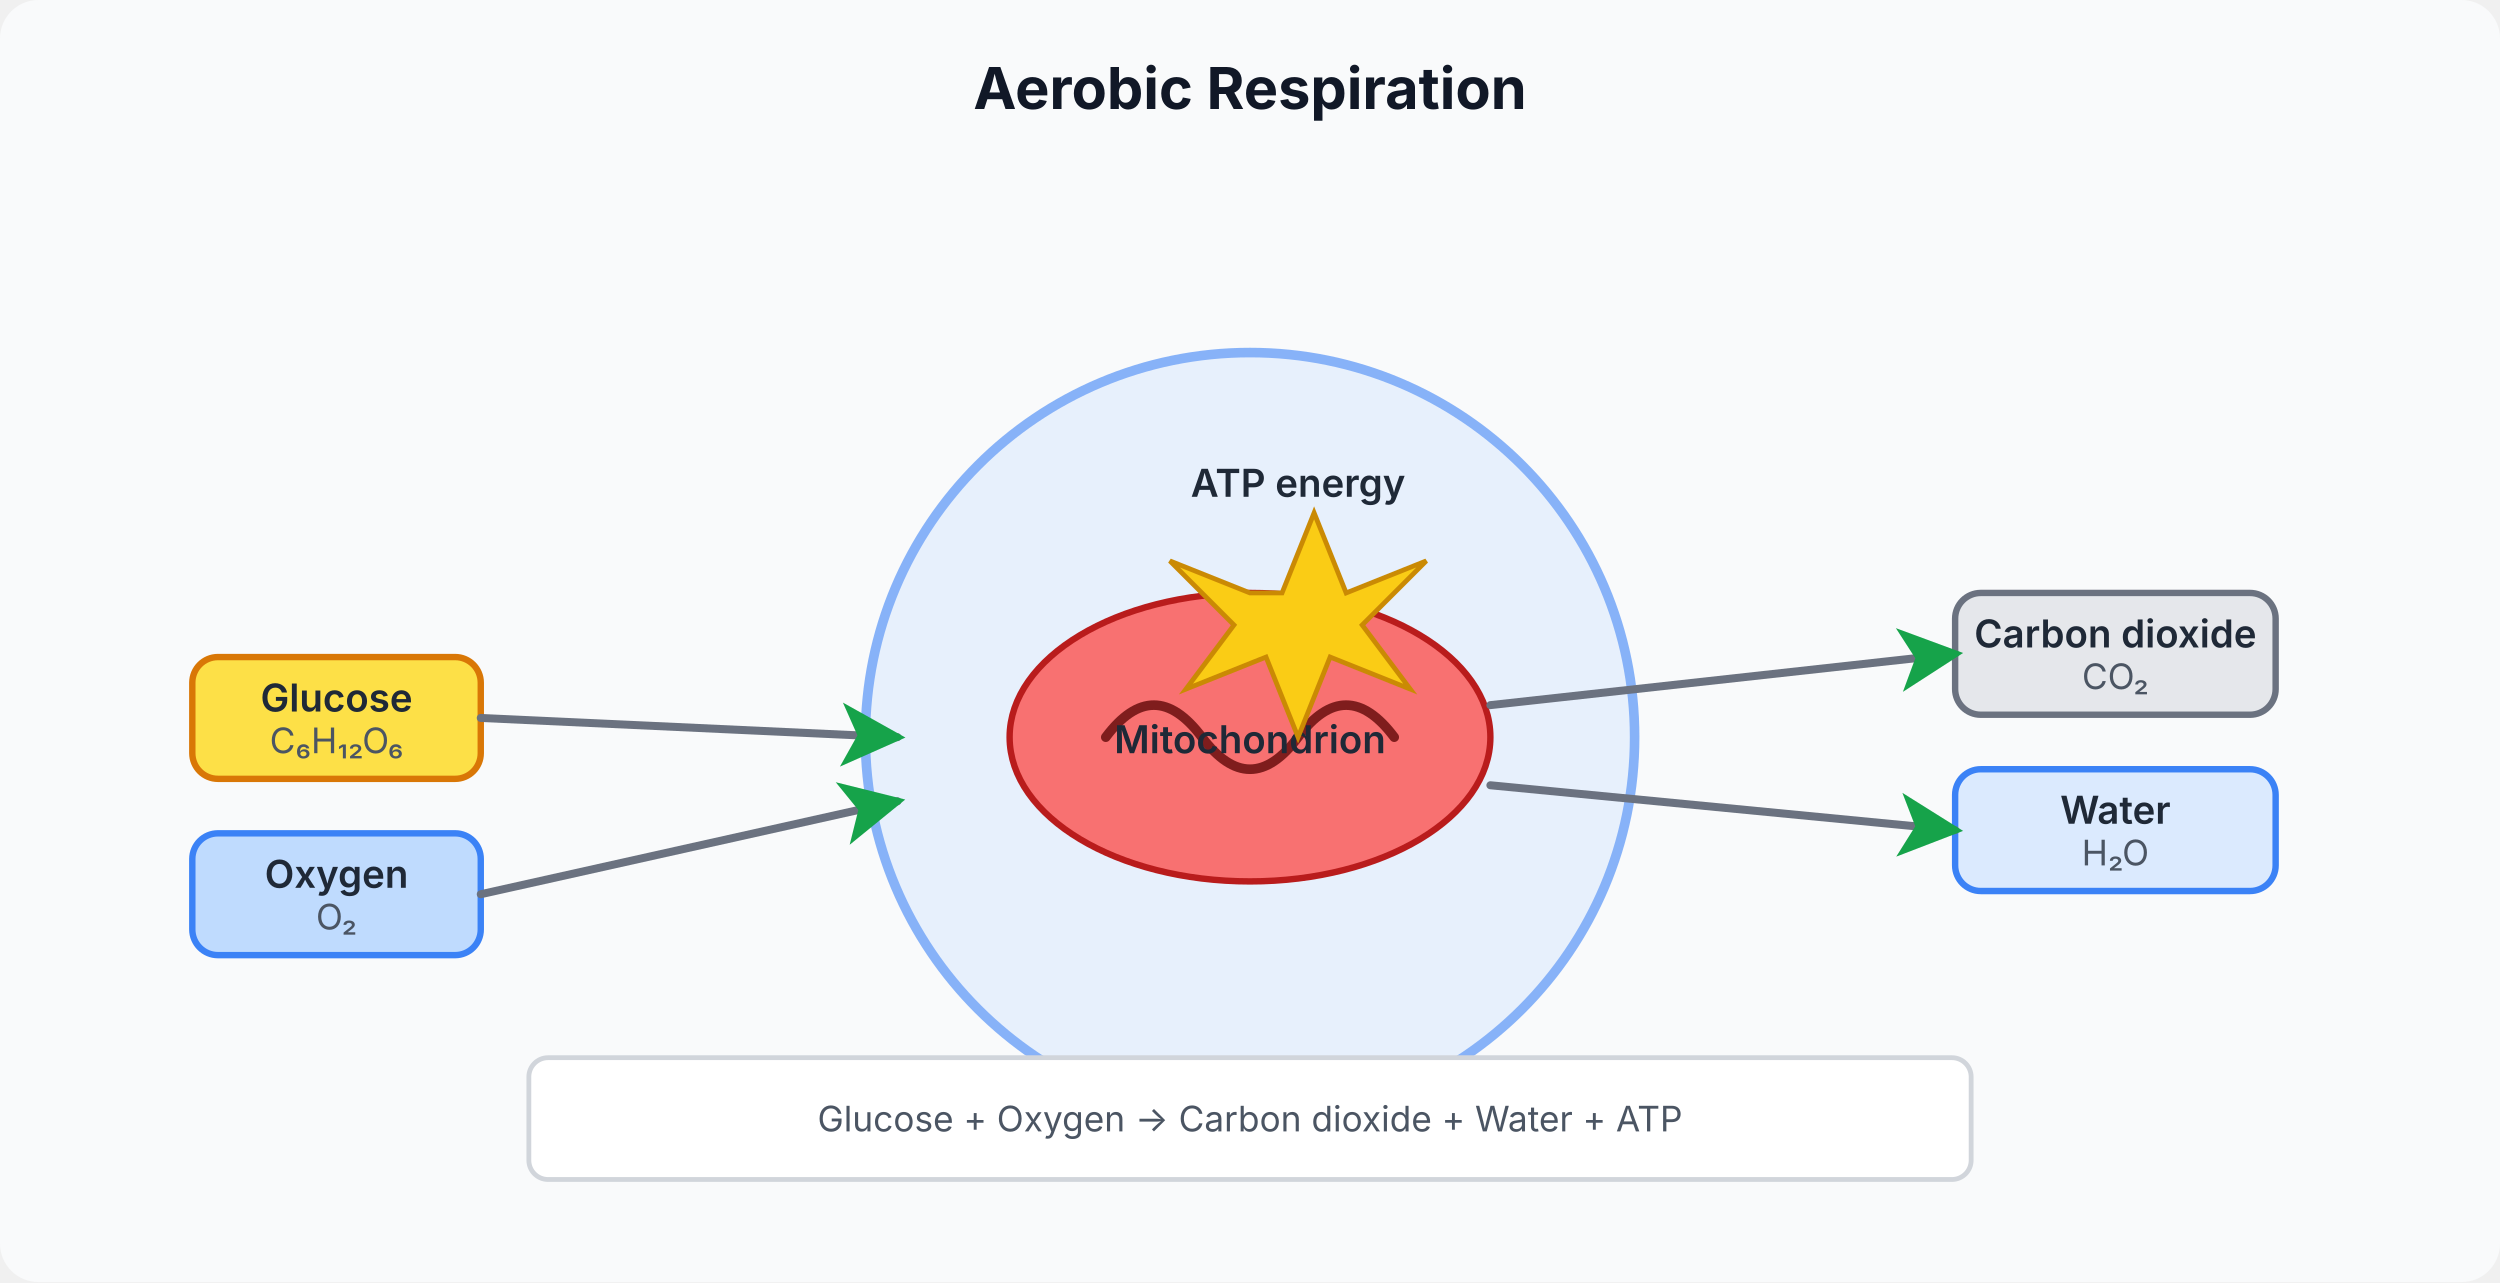
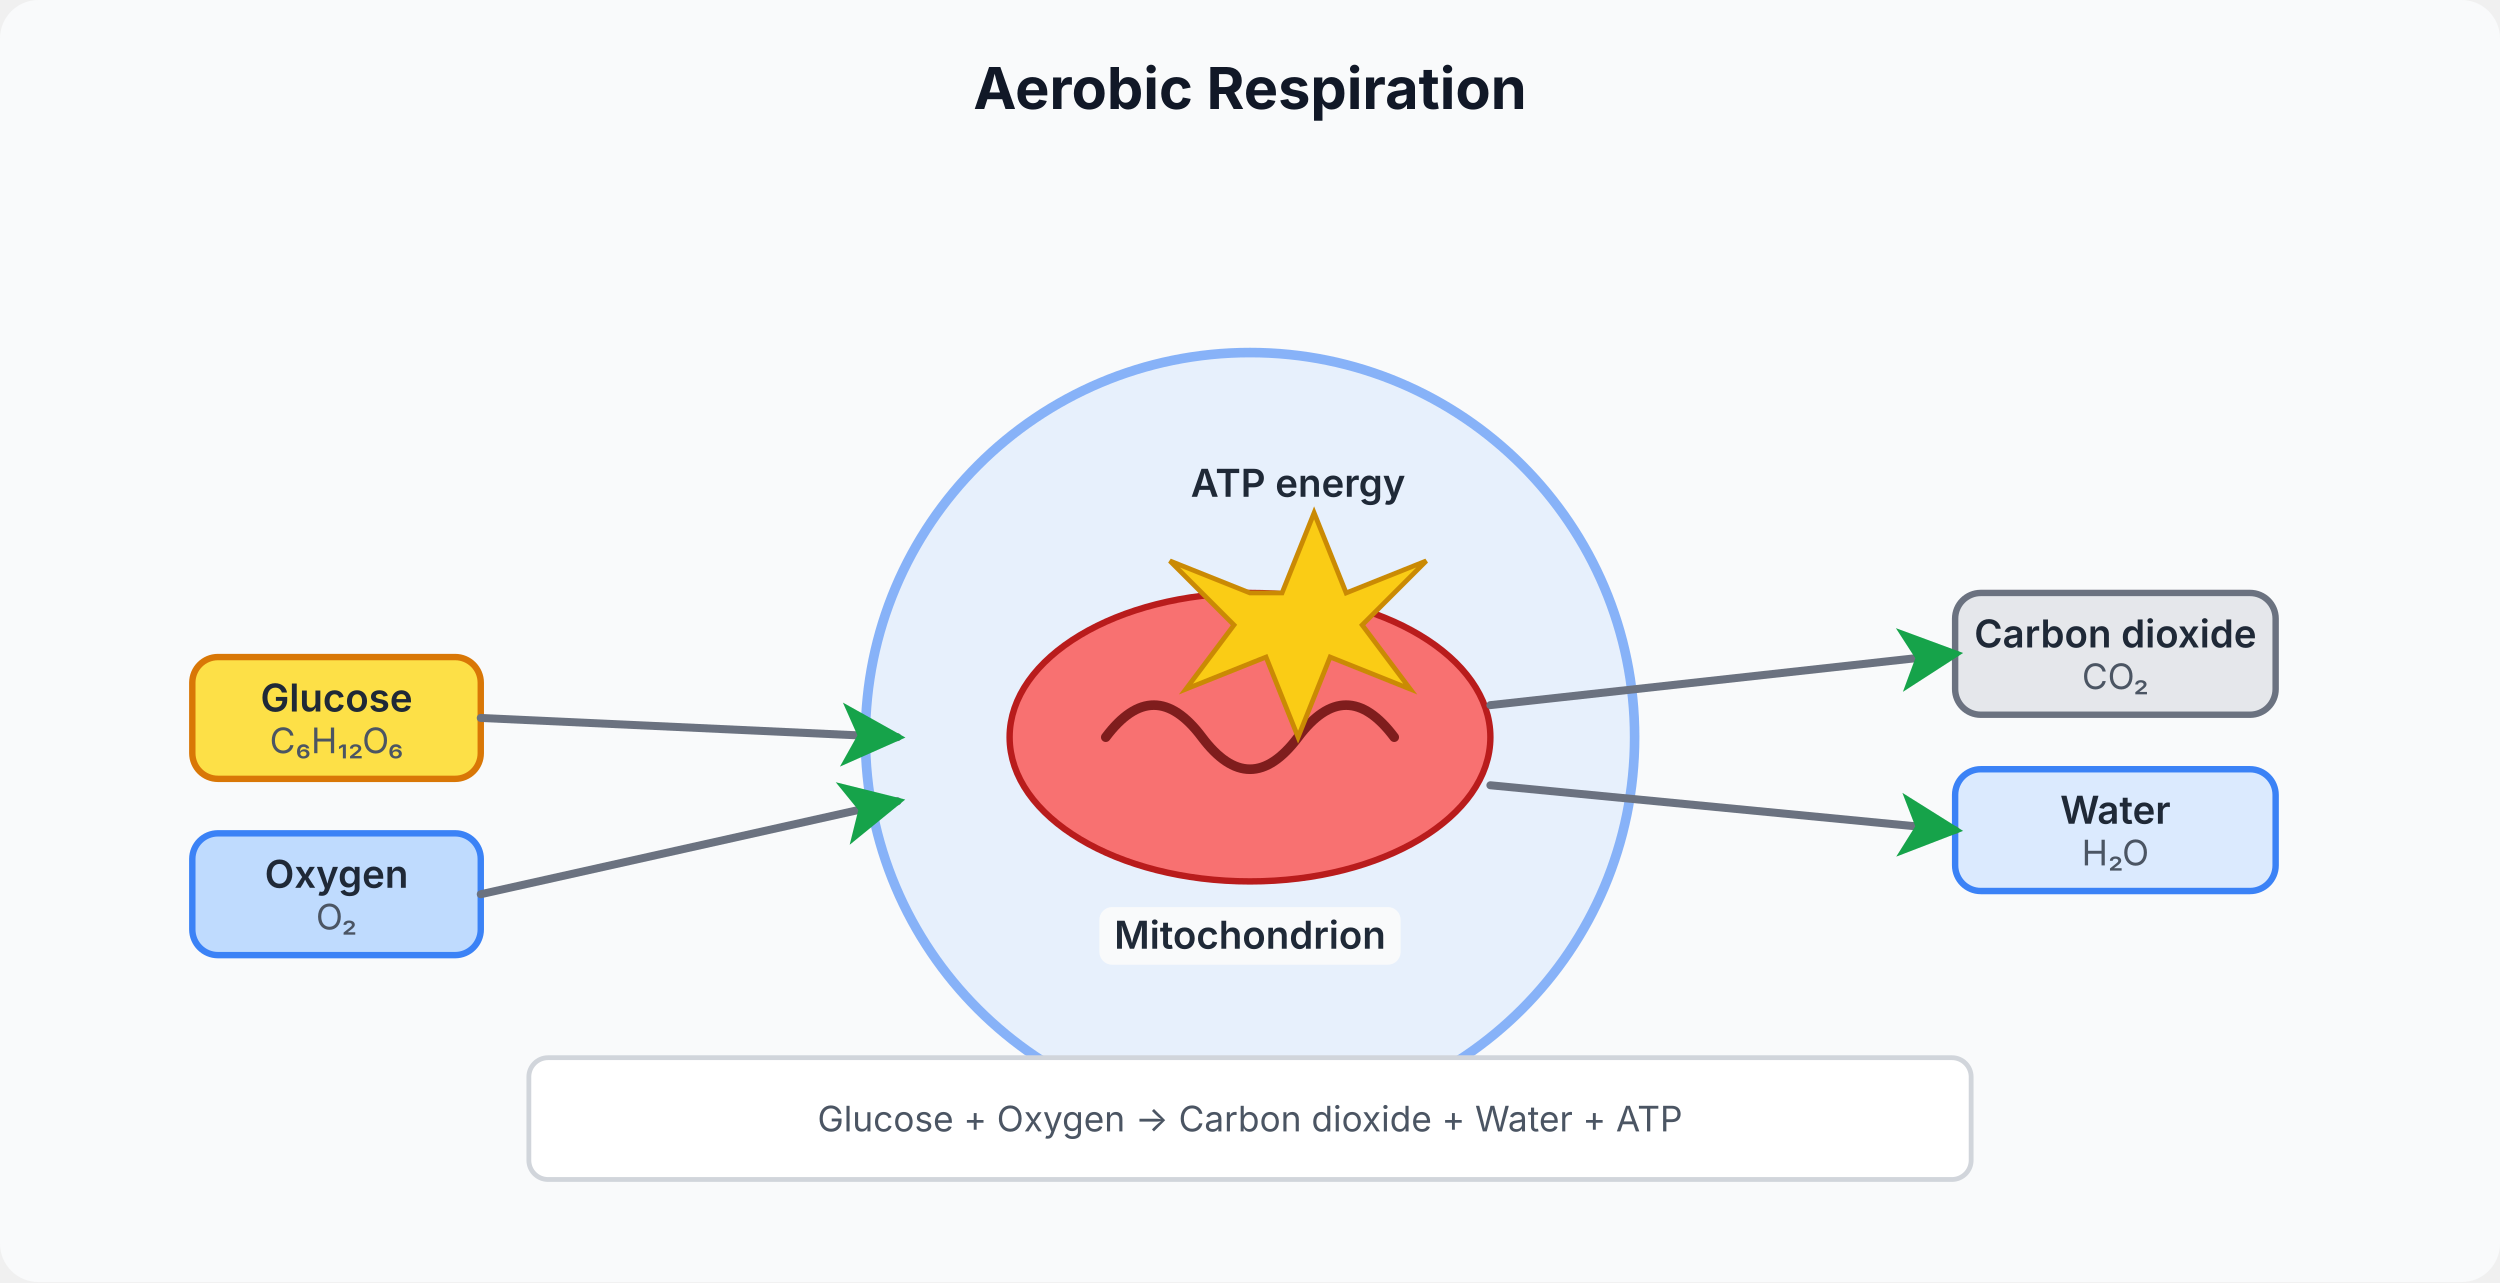
<svg xmlns="http://www.w3.org/2000/svg" viewBox="0 0 780 400" role="img" aria-labelledby="title desc">
  <defs>
    <style>
      .label { font-family: system-ui, -apple-system, BlinkMacSystemFont, sans-serif; font-size: 12px; font-weight: 600; fill: #1f2937; }
      .sublabel { font-family: system-ui, -apple-system, BlinkMacSystemFont, sans-serif; font-size: 11px; fill: #4b5563; }
      .title { font-family: system-ui, -apple-system, BlinkMacSystemFont, sans-serif; font-size: 18px; font-weight: 700; fill: #111827; }
      .line { stroke: #6b7280; stroke-width: 1.5; fill: none; }
      .label-bg { fill: #f9fafb; }
      .arrow { fill: none; stroke-width: 2.5; stroke-linecap: round; stroke-linejoin: round; }
    </style>
    <marker id="arrow-green" markerWidth="8" markerHeight="8" refX="7" refY="4" orient="auto">
      <path d="M0,0 L8,4 L0,8 L2,4 Z" fill="#16a34a" />
    </marker>
  </defs>
  <rect width="780" height="400" fill="#f9fafb" rx="12" />
  <text x="390" y="34" text-anchor="middle" class="title">Aerobic Respiration</text>
  <circle cx="390" cy="230" r="120" fill="#dbeafe" stroke="#3b82f6" stroke-width="3" opacity="0.6" />
  <ellipse cx="390" cy="230" rx="75" ry="45" fill="#f87171" stroke="#b91c1c" stroke-width="2" />
  <path d="M345,230 Q360,210 375,230 Q390,250 405,230 Q420,210 435,230" fill="none" stroke="#7f1d1d" stroke-width="3" stroke-linecap="round" />
-   <text x="390" y="235" text-anchor="middle" class="label" fill="#fff">Mitochondrion</text>
+   <rect x="343" y="283" width="94" height="18" rx="4" class="label-bg" />
+   <text x="390" y="296" text-anchor="middle" class="label">Mitochondrion</text>
  <rect x="60" y="205" width="90" height="38" rx="8" fill="#fde047" stroke="#d97706" stroke-width="2" />
  <text x="105" y="222" text-anchor="middle" class="label">Glucose</text>
  <text x="105" y="235" text-anchor="middle" class="sublabel">C₆H₁₂O₆</text>
  <rect x="60" y="260" width="90" height="38" rx="8" fill="#bfdbfe" stroke="#3b82f6" stroke-width="2" />
  <text x="105" y="277" text-anchor="middle" class="label">Oxygen</text>
  <text x="105" y="290" text-anchor="middle" class="sublabel">O₂</text>
  <line x1="150" y1="224" x2="280" y2="230" class="arrow" stroke="#6b7280" marker-end="url(#arrow-green)" />
  <line x1="150" y1="279" x2="280" y2="250" class="arrow" stroke="#6b7280" marker-end="url(#arrow-green)" />
  <rect x="610" y="185" width="100" height="38" rx="8" fill="#e5e7eb" stroke="#6b7280" stroke-width="2" />
  <text x="660" y="202" text-anchor="middle" class="label">Carbon dioxide</text>
  <text x="660" y="215" text-anchor="middle" class="sublabel">CO₂</text>
  <rect x="610" y="240" width="100" height="38" rx="8" fill="#dbeafe" stroke="#3b82f6" stroke-width="2" />
  <text x="660" y="257" text-anchor="middle" class="label">Water</text>
  <text x="660" y="270" text-anchor="middle" class="sublabel">H₂O</text>
  <line x1="465" y1="220" x2="610" y2="204" class="arrow" stroke="#6b7280" marker-end="url(#arrow-green)" />
  <line x1="465" y1="245" x2="610" y2="259" class="arrow" stroke="#6b7280" marker-end="url(#arrow-green)" />
  <path d="M400,185 L410,160 L420,185 L445,175 L425,195 L440,215 L415,205 L405,230 L395,205 L370,215 L385,195 L365,175 L390,185 Z" fill="#facc15" stroke="#ca8a04" stroke-width="1.5" />
  <text x="405" y="155" text-anchor="middle" class="label" fill="#a16207">ATP energy</text>
  <rect x="165" y="330" width="450" height="38" fill="#ffffff" stroke="#d1d5db" stroke-width="1.5" rx="6" />
  <text x="390" y="353" text-anchor="middle" class="sublabel">Glucose + Oxygen → Carbon dioxide + Water + ATP</text>
</svg>
